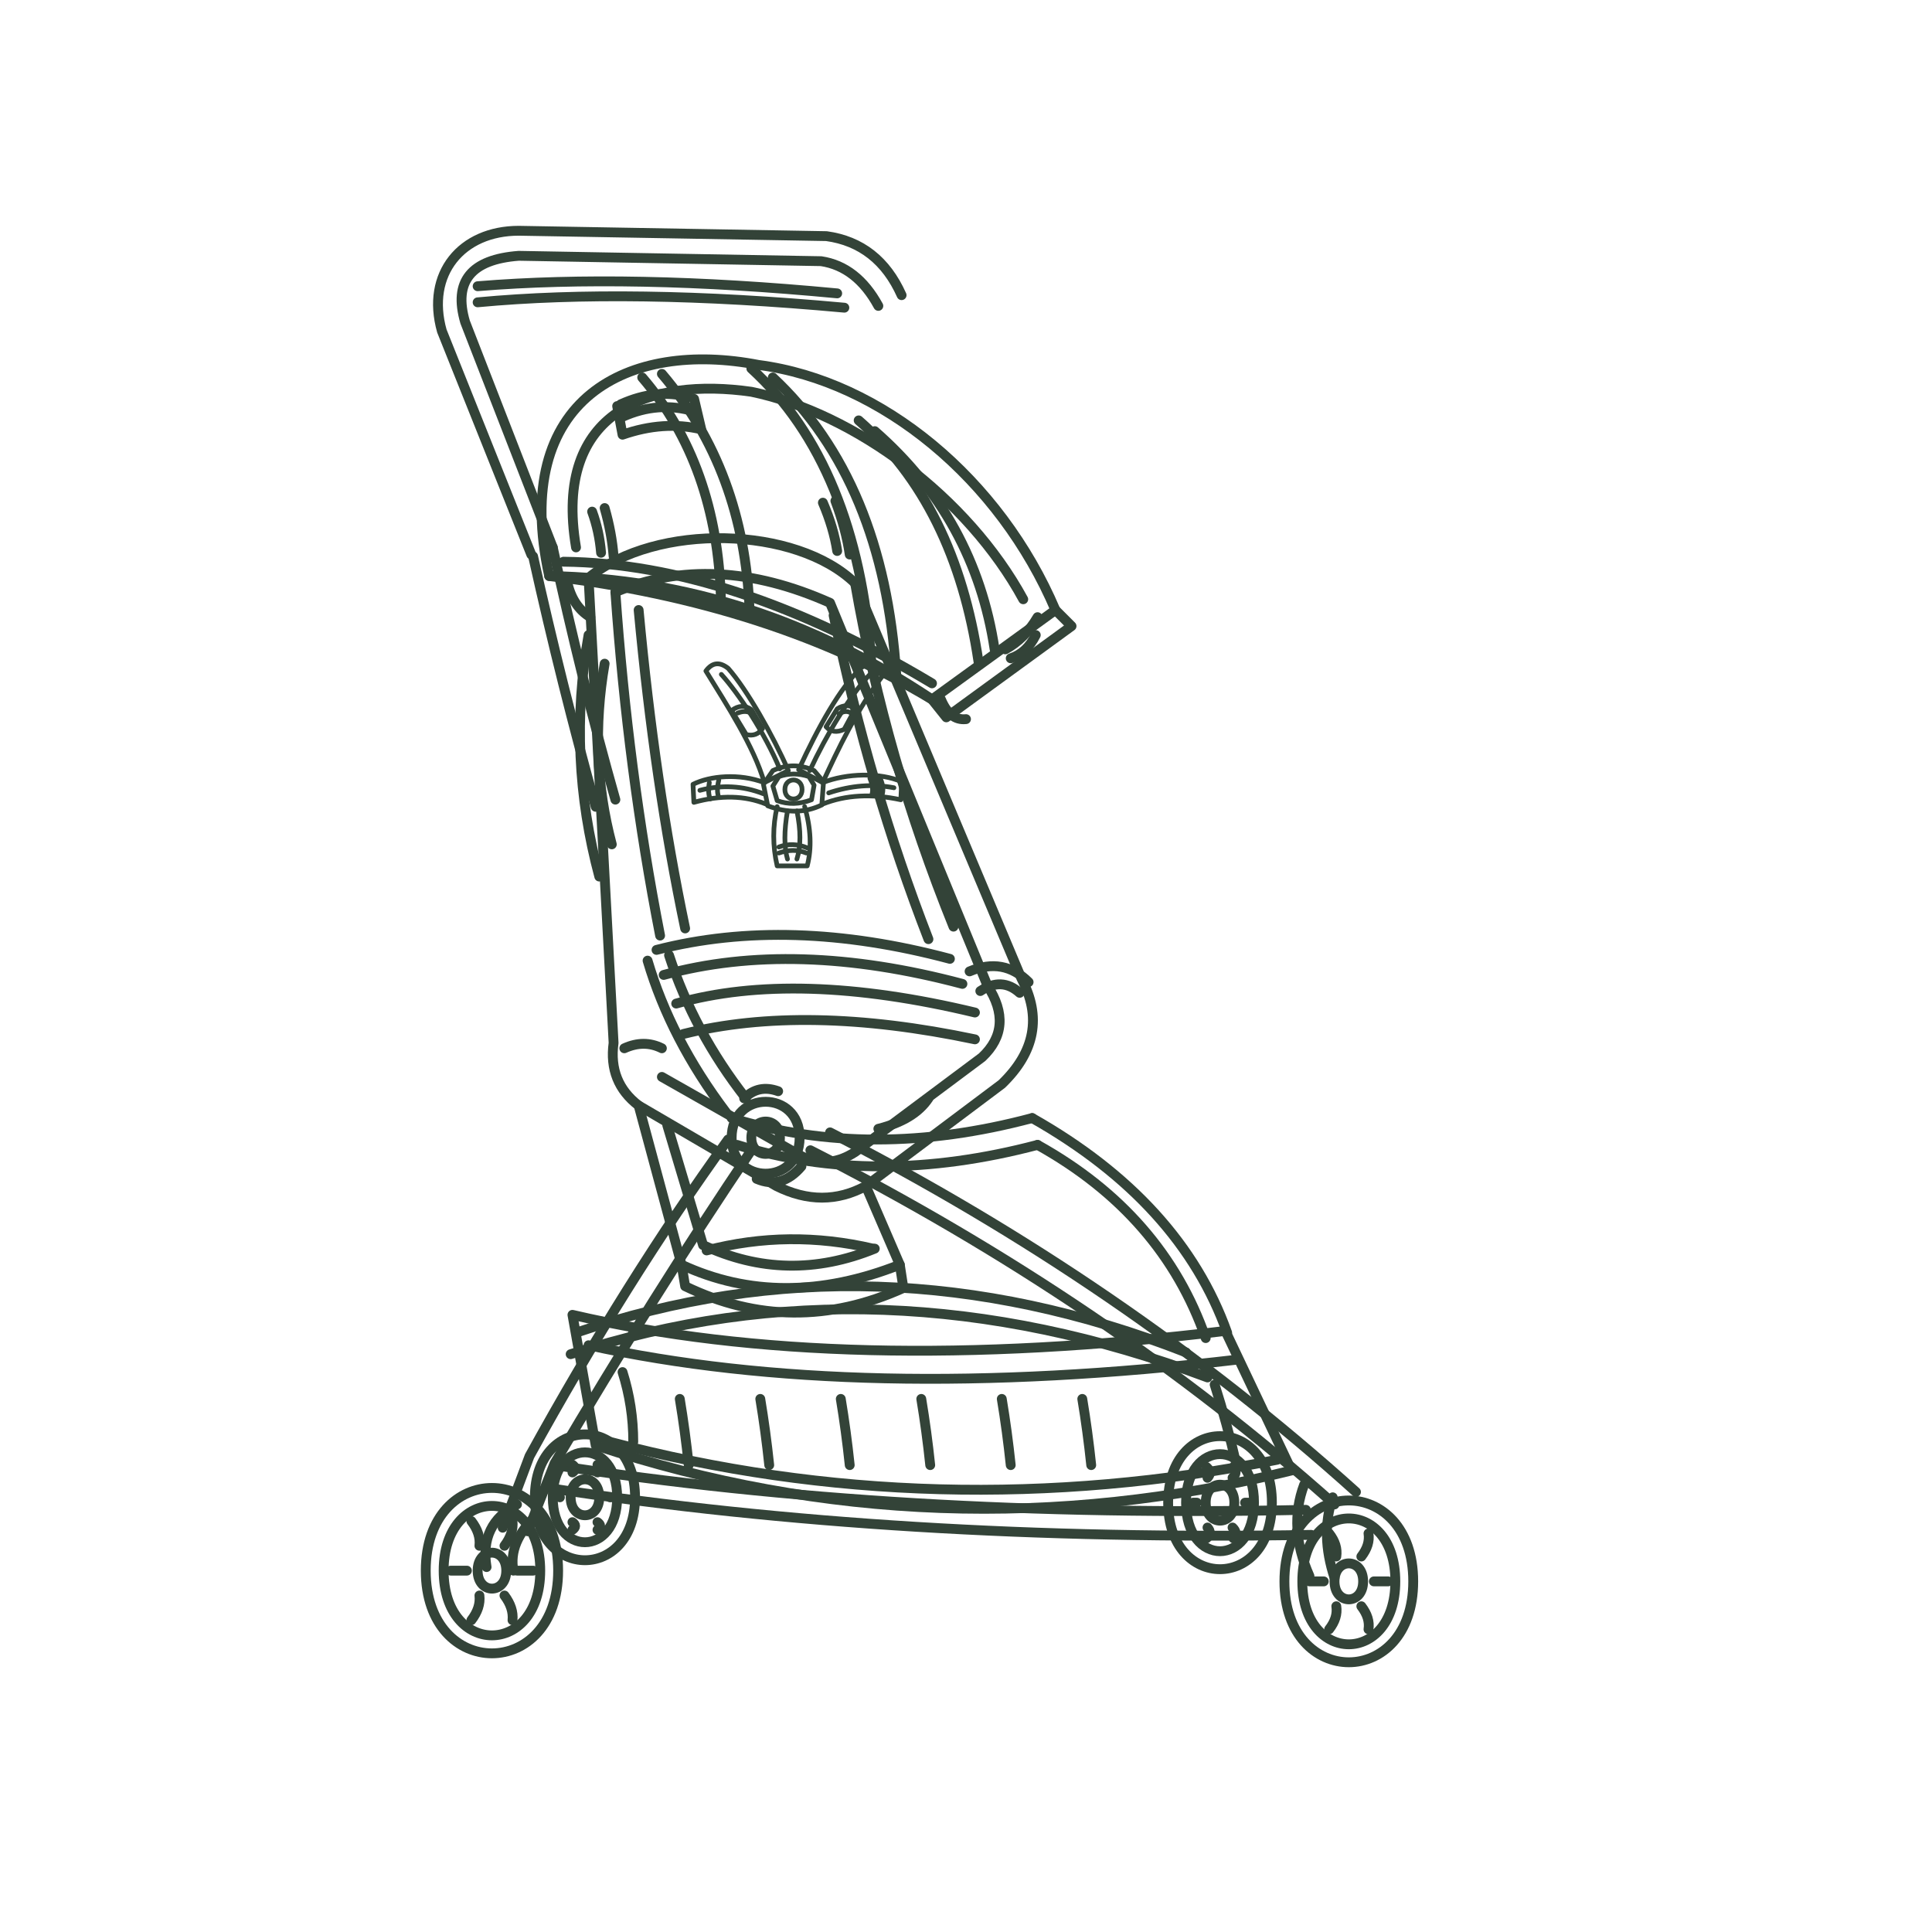
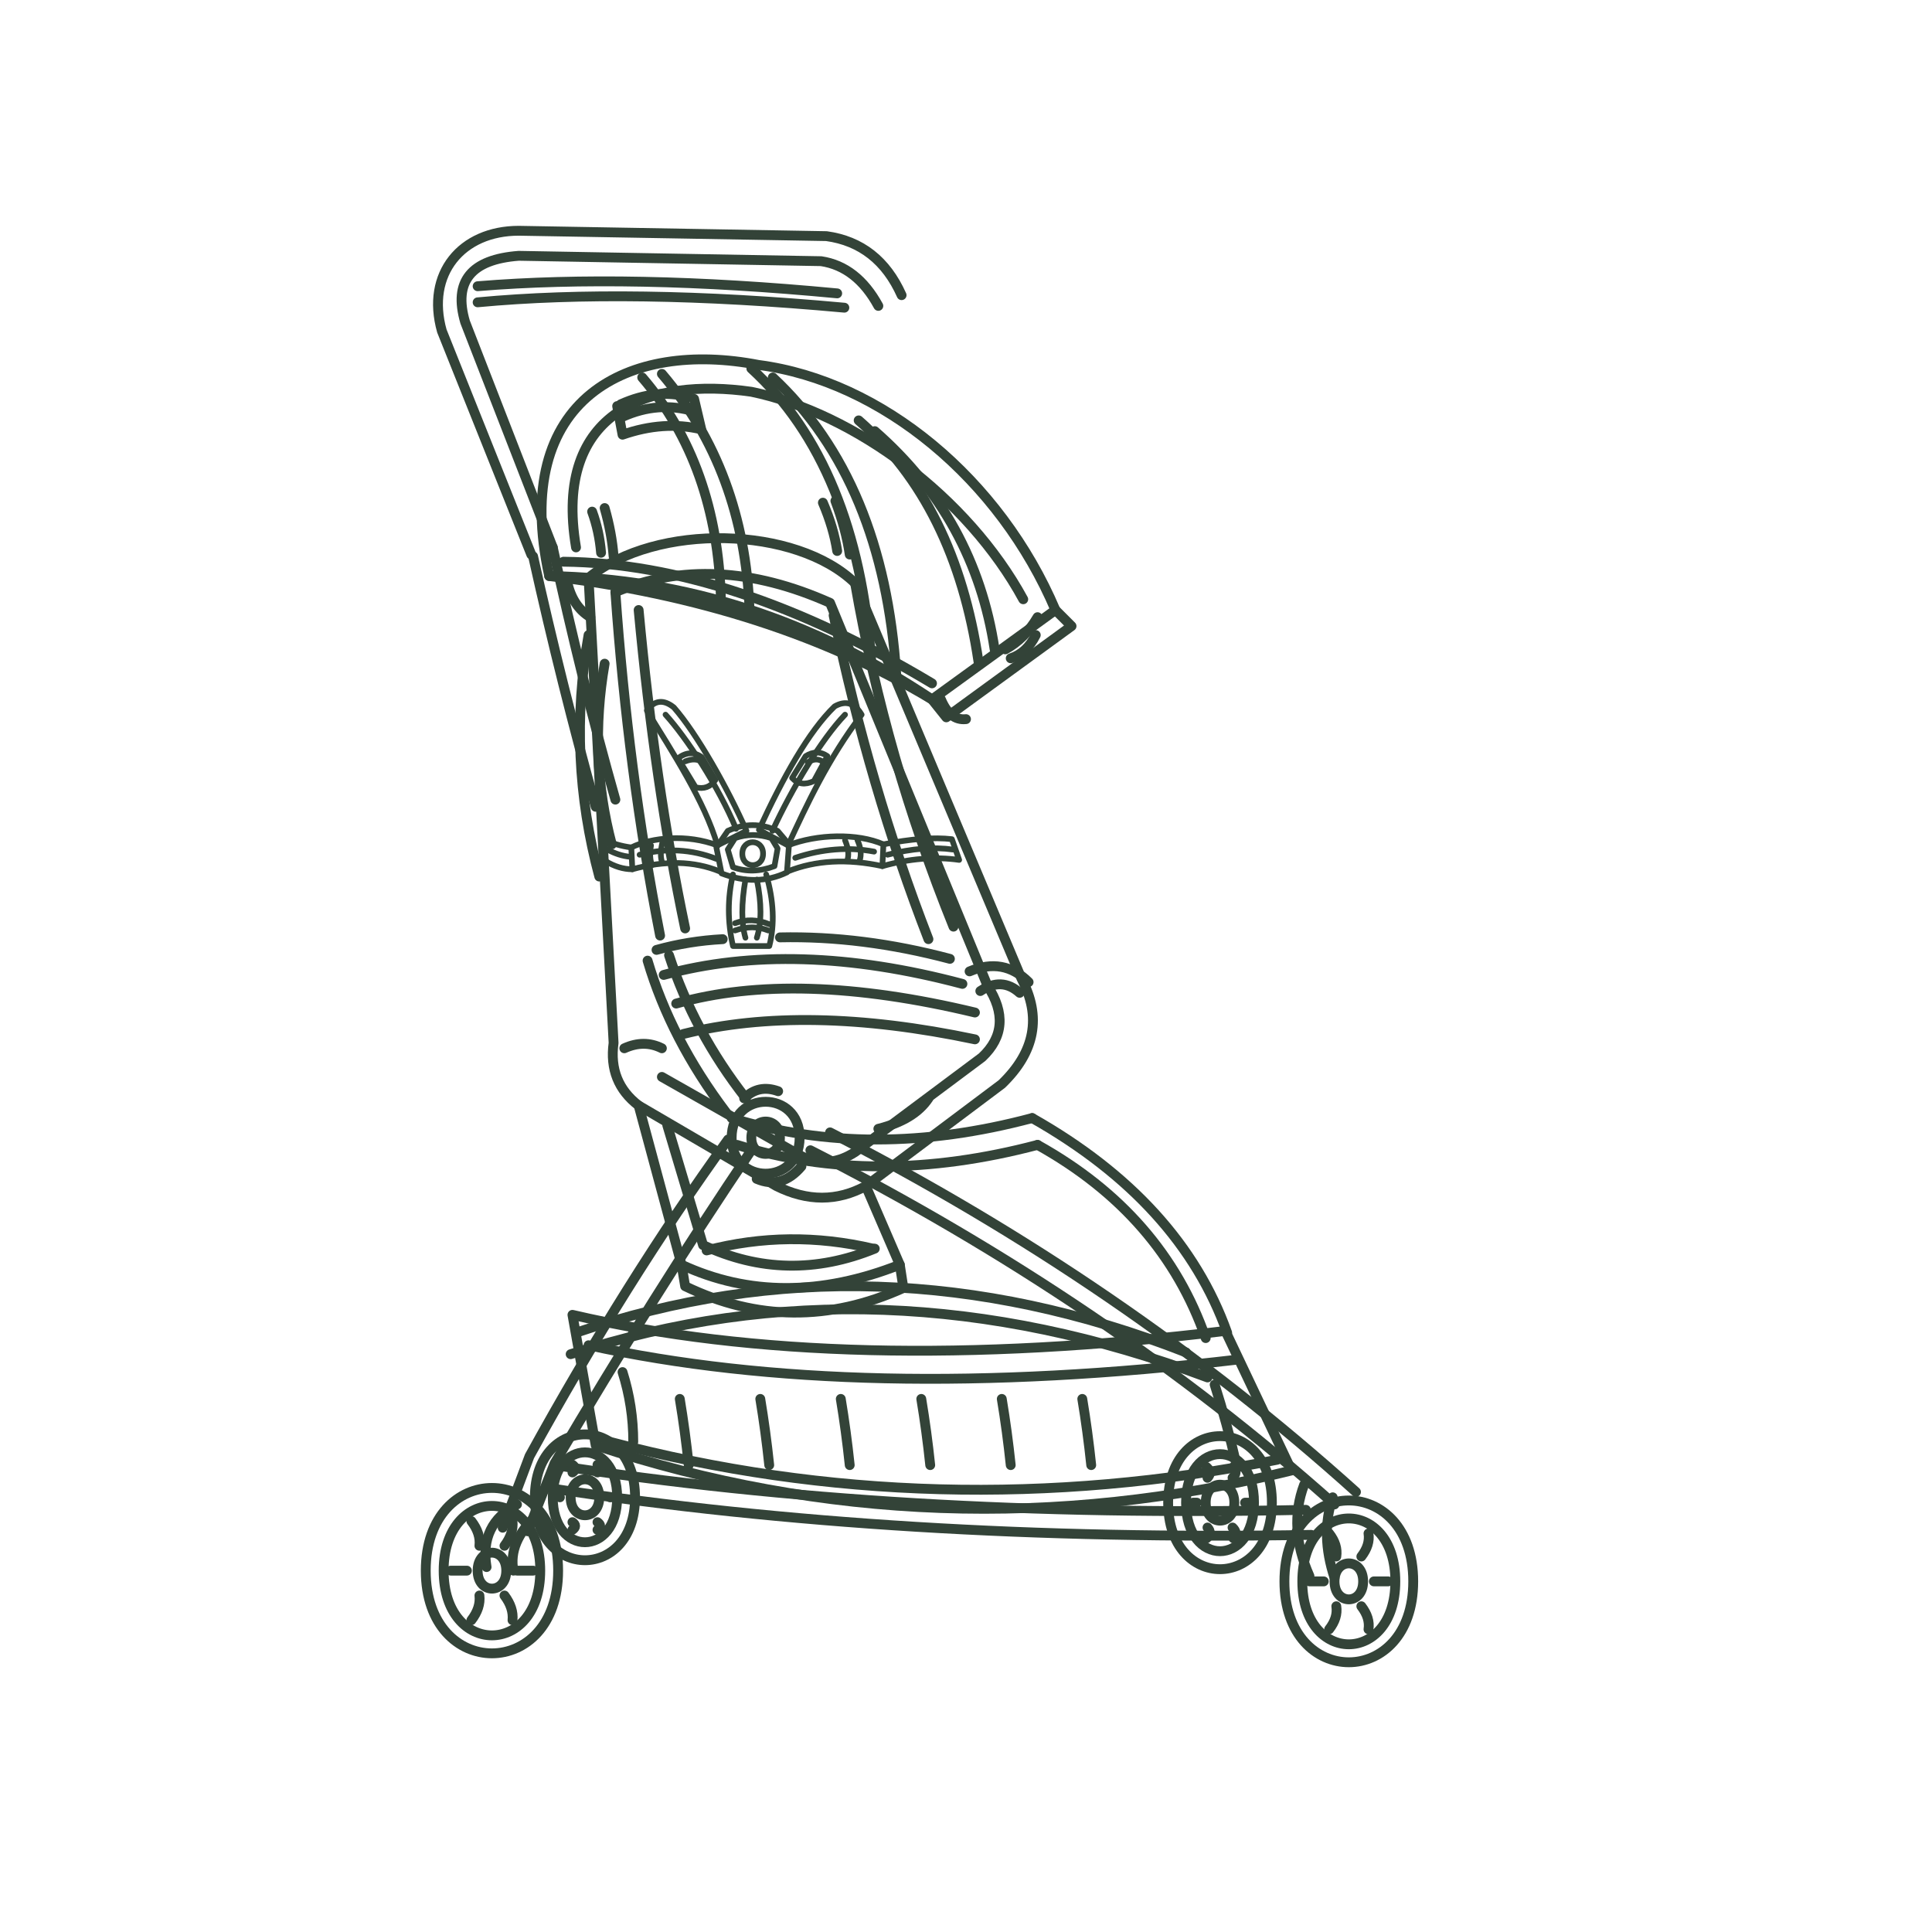
<svg xmlns="http://www.w3.org/2000/svg" width="1080" height="1080" viewBox="0 0 1080 1080" role="img" aria-label="요요3 6+ (프레임+시트)">
  <g fill="none" stroke="#334338" stroke-width="5.5" stroke-linecap="round" stroke-linejoin="round">
    <g id="frame">
      <path d="M 297,310 L 247,185 C 238,153 258,129 290,129 L 462,132 Q 491,136 504,165" />
      <path d="M 309,306 L 260,180 Q 250,146 290,143 L 459,146 Q 479,149 491,171" />
      <path d="M 267,160 Q 352,153 468,164" />
      <path d="M 267,169 Q 352,161 472,172" />
      <path d="M 298,311 Q 314,383 333,451" />
      <path d="M 309,306 Q 325,380 344,447" />
      <path d="M 362,537 Q 375,581 406,622" />
      <path d="M 374,534 Q 388,577 417,614" />
      <path d="M 407,637 Q 350,716 296,814 L 281,854" />
      <path d="M 420,643 Q 366,723 310,818 L 295,856" />
      <path d="M 453,643 Q 618,727 746,841" />
      <path d="M 464,633 Q 628,717 758,834" />
      <path d="M 409,625 Q 487,649 577,625" />
      <path d="M 412,640 Q 489,664 580,640" />
      <path d="M 577,625 Q 660,672 686,745" />
      <path d="M 580,640 Q 650,679 674,748" />
      <path d="M 322,745 Q 489,688 663,756" />
      <path d="M 319,757 Q 491,701 675,770" />
      <path d="M 310,819 Q 503,849 730,844" />
      <path d="M 308,832 Q 504,862 733,858" />
      <path d="M 729,830 Q 720,854 732,881" />
      <path d="M 745,837 Q 738,858 746,882" />
      <path d="M 289,841 Q 268,852 272,876" />
      <path d="M 300,847 Q 284,862 287,878" />
      <path d="M 409,636 C 409,609.2 447,609.2 447,636 C 447,662.8 409,662.8 409,636 Z" />
      <path d="M 420,636 C 420,623.94 436,623.94 436,636 C 436,648.06 420,648.06 420,636 Z" />
      <path d="M 416,614 Q 424,606 435,610" />
      <path d="M 423,659 Q 437,665 448,652" />
    </g>
    <g id="wheels">
      <path d="M 238,878 C 238,816.36 312,816.36 312,878 C 312,939.64 238,939.64 238,878 Z" />
      <path d="M 248,878 C 248,829.76 302,829.76 302,878 C 302,926.24 248,926.24 248,878 Z" />
      <path d="M 267,878 C 267,864.6 283,864.6 283,878 C 283,891.4 267,891.4 267,878 Z" />
      <path d="M 289.0,878.0 Q 296.5,878.0 298.0,878.0" />
      <path d="M 282.0,891.9 Q 287.2,898.8 286.5,905.7" />
      <path d="M 268.0,891.9 Q 268.8,898.8 263.5,905.7" />
      <path d="M 261.0,878.0 Q 259.5,878.0 252.0,878.0" />
      <path d="M 268.0,864.1 Q 268.8,857.2 263.5,850.3" />
      <path d="M 282.0,864.1 Q 287.2,857.2 286.5,850.3" />
      <path d="M 718,884 C 718,823.7 790,823.7 790,884 C 790,944.3 718,944.3 718,884 Z" />
      <path d="M 728,884 C 728,837.1 780,837.1 780,884 C 780,930.9 728,930.9 728,884 Z" />
      <path d="M 746,884 C 746,870.6 762,870.6 762,884 C 762,897.4 746,897.4 746,884 Z" />
      <path d="M 768.0,884.0 Q 775.0,884.0 776.0,884.0" />
      <path d="M 761.0,897.9 Q 766.0,904.4 765.0,910.8" />
      <path d="M 747.0,897.9 Q 748.0,904.4 743.0,910.8" />
      <path d="M 740.0,884.0 Q 739.0,884.0 732.0,884.0" />
      <path d="M 747.0,870.1 Q 748.0,863.6 743.0,857.2" />
      <path d="M 761.0,870.1 Q 766.0,863.6 765.0,857.2" />
      <path d="M 653,840 C 653,790.42 711,790.42 711,840 C 711,889.58 653,889.58 653,840 Z" />
      <path d="M 663,840 C 663,803.82 701,803.82 701,840 C 701,876.18 663,876.18 663,840 Z" />
      <path d="M 674,840 C 674,826.6 690,826.6 690,840 C 690,853.4 674,853.4 674,840 Z" />
      <path d="M 696.0,840.0 Q 699.5,840.0 697.0,840.0" />
      <path d="M 689.0,853.9 Q 692.2,856.9 689.5,859.9" />
      <path d="M 675.0,853.9 Q 677.8,856.9 674.5,859.9" />
      <path d="M 668.0,840.0 Q 670.5,840.0 667.0,840.0" />
      <path d="M 675.0,826.1 Q 677.8,823.1 674.5,820.1" />
      <path d="M 689.0,826.1 Q 692.2,823.1 689.5,820.1" />
      <path d="M 299,837 C 299,790.1 355,790.1 355,837 C 355,883.9 299,883.9 299,837 Z" />
      <path d="M 309,837 C 309,803.5 345,803.5 345,837 C 345,870.5 309,870.5 309,837 Z" />
      <path d="M 319,837 C 319,823.6 335,823.6 335,837 C 335,850.4 319,850.4 319,837 Z" />
      <path d="M 341.0,837.0 Q 344.0,837.0 341.0,837.0" />
      <path d="M 334.0,850.9 Q 337.0,853.0 334.0,855.2" />
      <path d="M 320.0,850.9 Q 323.0,853.0 320.0,855.2" />
      <path d="M 313.0,837.0 Q 316.0,837.0 313.0,837.0" />
      <path d="M 320.0,823.1 Q 323.0,821.0 320.0,818.8" />
      <path d="M 334.0,823.1 Q 337.0,821.0 334.0,818.8" />
    </g>
    <g id="basket">
      <path d="M 320,735 Q 470,770 685,744 L 722,822 Q 524,871 333,808 Z" />
      <path d="M 329,752 Q 479,785 692,760" />
      <path d="M 341,806 Q 523,854 714,816" />
      <path d="M 348,767 Q 354,786 354,806" />
      <path d="M 679,774 Q 686,796 691,818" />
      <path d="M 380,782 Q 383,800 385,819" />
      <path d="M 425,782 Q 428,800 430,819" />
      <path d="M 470,782 Q 473,800 475,819" />
      <path d="M 515,782 Q 518,800 520,819" />
      <path d="M 560,782 Q 563,800 565,819" />
      <path d="M 605,782 Q 608,800 610,819" />
    </g>
    <g id="seat">
      <path d="M 329,323 C 367,292 445,294 478,326 L 571,547 Q 588,579 560,606 L 484,663 Q 460,676 434,663 L 357,618 Q 340,605 343,583 Z" />
      <path d="M 344,331 Q 399,308 464,337 L 552,551 Q 567,574 549,591 L 478,644 Q 461,655 444,644 L 370,602" />
      <path d="M 344,331 Q 351,431 369,523" />
      <path d="M 357,341 Q 366,438 383,519" />
      <path d="M 478,326 Q 495,424 533,518" />
      <path d="M 466,344 Q 486,440 519,525" />
-       <path d="M 367,531 Q 441,512 531,536" />
+       <path d="M 367,531 Q 385,526 404,525" />
+       <path d="M 436,524 Q 482,523 531,536" />
      <path d="M 371,545 Q 444,525 538,550" />
      <path d="M 378,561 Q 445,542 545,566" />
      <path d="M 382,578 Q 450,561 545,581" />
      <path d="M 357,618 L 381,707 Q 437,733 503,707 L 484,663" />
      <path d="M 373,629 L 393,696 Q 440,718 489,698" />
      <path d="M 395,699 Q 441,687 488,698" />
      <path d="M 381,707 L 383,719 Q 443,748 505,720 L 503,707" />
      <path d="M 329,355 Q 317,423 335,490" />
      <path d="M 338,371 Q 329,423 342,472" />
      <path d="M 542,543 Q 561,535 575,549" />
      <path d="M 548,554 Q 560,546 570,555" />
      <path d="M 349,586 Q 360,581 370,586" />
      <path d="M 491,631 Q 511,626 519,614" />
    </g>
    <g id="canopy">
      <path d="M 307,322 C 285,222 352,190 424,204 C 493,213 559,268 590,341 L 521,391 Q 431,337 307,322 Z" />
      <path d="M 307,322 Q 421,324 521,391 L 529,401 L 599,350 L 590,341" />
      <path d="M 322,306 C 309,229 364,211 420,219 C 478,231 541,278 572,335" />
      <path d="M 359,211 Q 401,260 403,335" />
      <path d="M 370,209 Q 416,263 419,341" />
      <path d="M 420,206 Q 479,260 487,369" />
      <path d="M 432,211 Q 494,269 501,377" />
      <path d="M 480,235 Q 534,282 547,370" />
      <path d="M 489,241 Q 545,290 556,363" />
      <path d="M 315,314 Q 409,315 521,382" />
      <path d="M 317,325 Q 320,339 330,345" />
      <path d="M 526,391 Q 531,403 540,402" />
      <path d="M 347,226 Q 367,217 385,222" />
      <path d="M 348,233 Q 368,224 388,230" />
      <path d="M 345,227 L 348,243 Q 371,235 392,240 L 388,223" />
      <path d="M 331,286 Q 335,297 336,309" />
      <path d="M 338,284 Q 342,298 343,311" />
      <path d="M 460,281 Q 466,295 468,308" />
      <path d="M 467,280 Q 473,296 475,310" />
      <path d="M 580,345 Q 573,357 562,363" />
      <path d="M 579,355 Q 574,365 565,368" />
    </g>
-     <g id="harness" transform="translate(385 365) scale(.48)">
+     <g id="harness" transform="translate(350 385) scale(.58)">
      <path d="M 116,137 C 98,96 68,43 46,18 Q 31,6 20,21 C 44,60 76,109 88,151 Z" />
      <path d="M 106,135 C 89,94 58,47 38,25" />
      <path d="M 128,136 C 151,86 176,41 201,17 Q 217,8 227,25 C 195,67 174,112 156,151 Z" />
      <path d="M 141,137 C 160,96 188,49 211,25" />
      <path d="M 88,151 C 59,140 25,143 5,153 L 6,174 Q 53,161 90,176" />
      <path d="M 156,151 C 184,140 223,139 248,150 L 247,171 Q 196,160 156,176" />
      <path d="M 13,160 Q 51,150 87,164" />
      <path d="M 163,163 Q 202,150 239,157" />
      <path d="M 103,179 Q 95,213 103,248 L 138,248 Q 146,217 135,179" />
      <path d="M 115,184 Q 109,219 115,240" />
      <path d="M 126,184 Q 133,218 126,240" />
      <path d="M 98,137 Q 122,126 146,137 L 157,150 L 155,177 Q 126,191 92,178 L 87,153 Z" />
      <path d="M 105,144 Q 122,138 140,144 L 146,154 L 143,171 Q 122,179 103,172 L 98,155 Z" />
      <path d="M 112,159 C 112,144.26 132,144.26 132,159 C 132,173.74 112,173.74 112,159 Z" />
      <path d="M 50,67 Q 62,58 73,66 L 86,88 Q 79,98 67,95 Z" />
      <path d="M 57,70 Q 67,66 74,71" />
      <path d="M 173,65 Q 184,58 194,65 L 181,89 Q 168,95 160,86 Z" />
      <path d="M 175,71 Q 183,66 189,70" />
      <path d="M 24,151 Q 22,163 25,170" />
      <path d="M 35,148 Q 32,161 35,168" />
      <path d="M 211,146 Q 216,158 213,166" />
      <path d="M 223,146 Q 228,157 225,166" />
      <path d="M 105,226 Q 121,220 138,227" />
      <path d="M 105,233 Q 122,227 137,233" />
+       <path d="M 5,153 Q -10,151 -22,145 L -20,166 Q -7,174 6,174" />
+       <path d="M -18,155 Q -7,161 4,162" />
+       <path d="M 248,150 Q 288,142 314,145 L 321,165 Q 286,160 247,171" />
+       <path d="M 252,160 Q 287,151 315,155" />
    </g>
  </g>
</svg>
